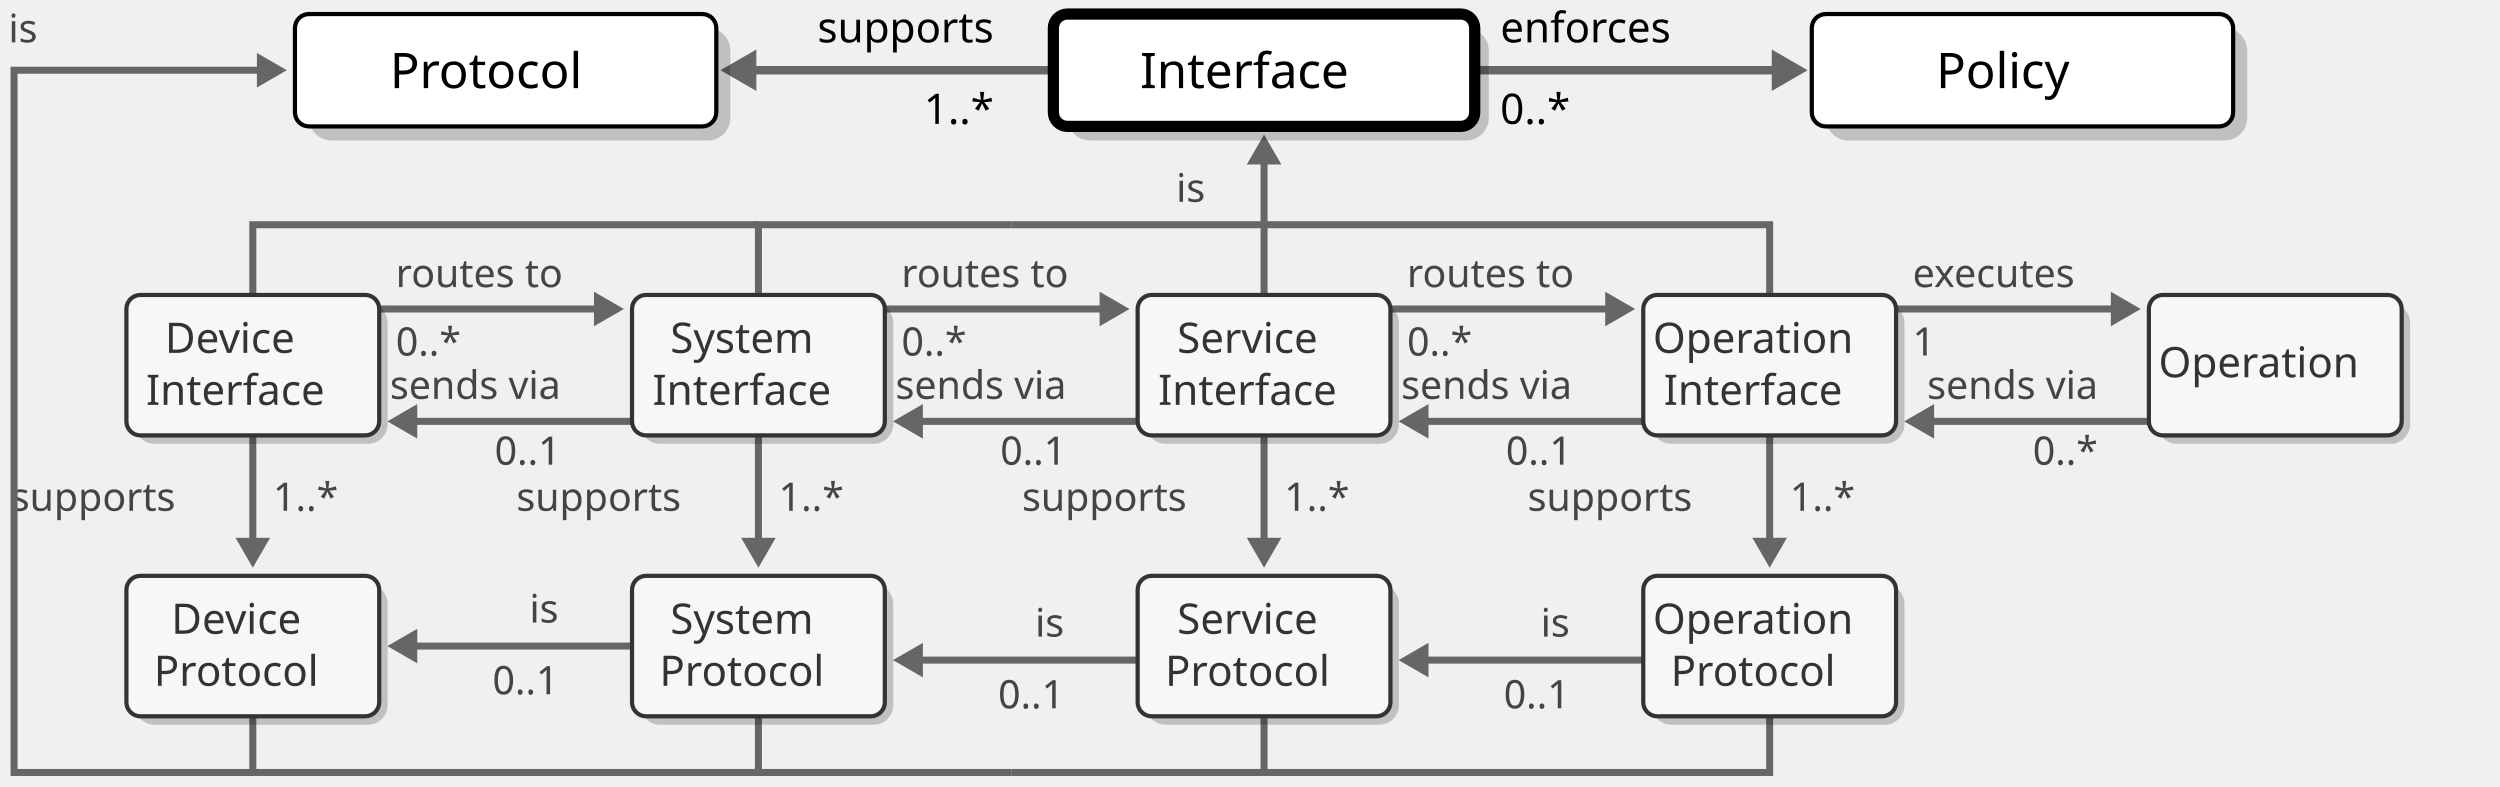
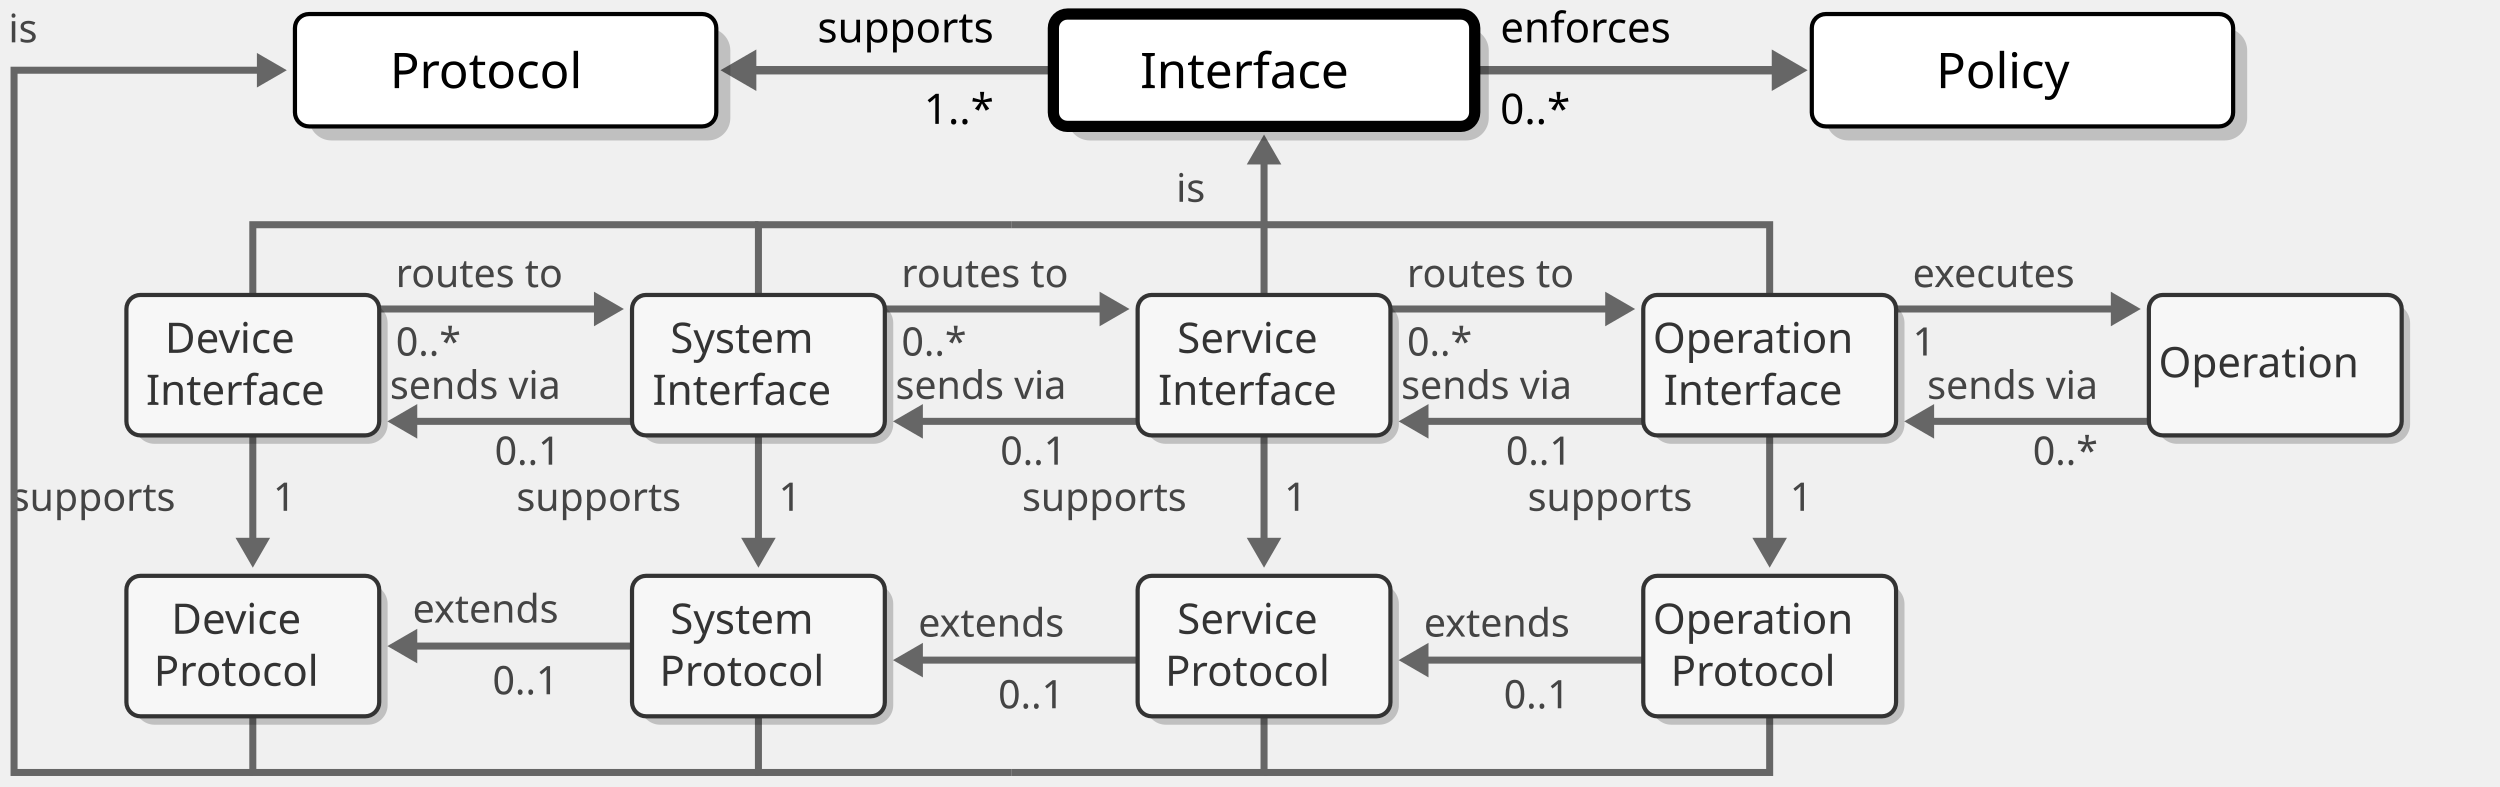
<svg xmlns="http://www.w3.org/2000/svg" xmlns:xlink="http://www.w3.org/1999/xlink" width="178mm" height="56mm" version="1.1" viewBox="0 0 178 56" id="svg162">
  <defs id="defs5">
    <marker id="a" overflow="visible" orient="auto">
      <path transform="scale(0.4)" d="M 5.77,0 -2.88,5 V -5 Z" fill="context-stroke" fill-rule="evenodd" stroke="context-stroke" stroke-width="1pt" id="path2" />
    </marker>
    <marker id="e" overflow="visible" orient="auto">
      <path transform="scale(0.4)" d="M 5.77,0 -2.88,5 V -5 Z" fill="context-stroke" fill-rule="evenodd" stroke="context-stroke" stroke-width="1pt" id="path824" />
    </marker>
    <marker id="a-2" overflow="visible" orient="auto">
      <path transform="scale(0.4)" d="M 5.77,0 -2.88,5 V -5 Z" fill="context-stroke" fill-rule="evenodd" stroke="context-stroke" stroke-width="1pt" id="path2-3" />
    </marker>
    <marker id="a-3" overflow="visible" orient="auto">
      <path transform="scale(0.4)" d="M 5.77,0 -2.88,5 V -5 Z" fill="context-stroke" fill-rule="evenodd" stroke="context-stroke" stroke-width="1pt" id="path2-2" />
    </marker>
    <marker id="e-0" overflow="visible" orient="auto">
      <path transform="scale(0.4)" d="M 5.77,0 -2.88,5 V -5 Z" fill="context-stroke" fill-rule="evenodd" stroke="context-stroke" stroke-width="1pt" id="path824-9" />
    </marker>
    <marker id="a-7" overflow="visible" orient="auto">
      <path transform="scale(0.4)" d="M 5.77,0 -2.88,5 V -5 Z" fill="context-stroke" fill-rule="evenodd" stroke="context-stroke" stroke-width="1pt" id="path2-5" />
    </marker>
    <marker id="marker25589" overflow="visible" orient="auto">
      <path transform="scale(0.4)" d="M 5.77,0 -2.88,5 V -5 Z" fill="context-stroke" fill-rule="evenodd" stroke="context-stroke" stroke-width="1pt" id="path25587" />
    </marker>
    <marker id="a-0" overflow="visible" orient="auto">
      <path transform="scale(0.4)" d="M 5.77,0 -2.88,5 V -5 Z" fill="context-stroke" fill-rule="evenodd" stroke="context-stroke" stroke-width="1pt" id="path2-8" />
    </marker>
    <marker id="e-0-3" overflow="visible" orient="auto">
      <path transform="scale(0.4)" d="M 5.77,0 -2.88,5 V -5 Z" fill="context-stroke" fill-rule="evenodd" stroke="context-stroke" stroke-width="1pt" id="path824-9-9" />
    </marker>
    <marker id="a-35" overflow="visible" orient="auto">
      <path transform="scale(0.4)" d="M 5.77,0 -2.88,5 V -5 Z" fill="context-stroke" fill-rule="evenodd" stroke="context-stroke" stroke-width="1pt" id="path2-22" />
    </marker>
    <marker id="a-9" overflow="visible" orient="auto">
      <path transform="scale(0.4)" d="M 5.77,0 -2.88,5 V -5 Z" fill="context-stroke" fill-rule="evenodd" stroke="context-stroke" stroke-width="1pt" id="path2-7" />
    </marker>
    <marker id="marker6176" overflow="visible" orient="auto">
      <path transform="scale(0.4)" d="M 5.77,0 -2.88,5 V -5 Z" fill="context-stroke" fill-rule="evenodd" stroke="context-stroke" stroke-width="1pt" id="path6174" />
    </marker>
    <marker id="a-95" overflow="visible" orient="auto">
      <path transform="scale(0.4)" d="M 5.77,0 -2.88,5 V -5 Z" fill="context-stroke" fill-rule="evenodd" stroke="context-stroke" stroke-width="1pt" id="path2-33" />
    </marker>
  </defs>
  <g id="g4276" transform="matrix(1,0,0,-1,-13,71)">
    <path style="fill:none;stroke:#666666;stroke-width:0.5;stroke-linecap:butt;stroke-linejoin:miter;stroke-miterlimit:4;stroke-dasharray:none;stroke-opacity:1" d="M 67,20 V 16 H 85" id="path4272" />
    <path style="fill:none;stroke:#666666;stroke-width:0.5;stroke-linecap:butt;stroke-linejoin:miter;stroke-miterlimit:4;stroke-dasharray:none;stroke-opacity:1" d="m 31,20 v -4 h 36" id="path4274" />
  </g>
  <use x="0" y="0" xlink:href="#g4276" id="use4499" transform="matrix(-1,0,0,1,144,9.9999998e-7)" width="100%" height="100%" />
  <path d="m 153,30 -16,3e-6" marker-end="url(#a-9)" id="path38322-3" style="fill:none;stroke:#666666;stroke-width:0.5;stroke-miterlimit:4;stroke-dasharray:none;marker-end:url(#a-9)" />
  <text x="153.524" y="28.4" style="font-size:2.8px;line-height:1.25;font-family:sans-serif;stroke-width:0.265" xml:space="preserve" id="text38326-9">
    <tspan x="151.557" y="28.4" stroke-width="0.265" id="tspan38324-0" style="font-size:2.8px;text-align:end;text-anchor:end;fill:#444444;fill-opacity:1">sends via</tspan>
  </text>
  <path d="m 135,22 16,-3e-6" marker-end="url(#a-9)" id="path39140-5" style="fill:none;stroke:#666666;stroke-width:0.5;stroke-miterlimit:4;stroke-dasharray:none;marker-end:url(#a-9)" />
  <text xml:space="preserve" style="font-size:2.8px;line-height:1.25;font-family:sans-serif;stroke-width:0.265" x="136.18" y="25.319" id="text32838-7-5">
    <tspan id="tspan32836-2-6" style="font-size:2.8px;fill:#454545;fill-opacity:1;stroke-width:0.265" x="136.18" y="25.319">1</tspan>
  </text>
  <text xml:space="preserve" style="font-size:2.8px;line-height:1.25;font-family:sans-serif;stroke-width:0.265" x="136.18" y="20.442" id="text32838-0-3">
    <tspan id="tspan32836-9-2" style="font-size:2.8px;fill:#454545;fill-opacity:1;stroke-width:0.265" x="136.18" y="20.442">executes</tspan>
  </text>
  <text x="153.524" y="33.087" style="font-size:2.8px;line-height:1.25;font-family:sans-serif;stroke-width:0.265" xml:space="preserve" id="text2628-6">
    <tspan x="151.557" y="33.087" stroke-width="0.265" id="tspan2626-8" style="font-size:2.8px;text-align:end;text-anchor:end;fill:#444444;fill-opacity:1">0..*</tspan>
  </text>
  <use x="0" y="0" xlink:href="#g43777" id="use43779" transform="translate(36)" width="100%" height="100%" />
  <use x="0" y="0" xlink:href="#g43763" id="use43767" transform="translate(71.99968,0.9999998)" width="100%" height="100%" />
  <use x="0" y="0" xlink:href="#g43763" id="use43765" transform="translate(36.00043,1.000002)" width="100%" height="100%" />
  <g id="g43763" transform="translate(0.9997772,1.999996)">
    <path d="M 44,44 H 28" marker-end="url(#a)" id="path34350" style="fill:none;stroke:#666666;stroke-width:0.5;stroke-miterlimit:4;stroke-dasharray:none" />
    <text x="44.373" y="42.324" style="font-size:2.8px;line-height:1.25;font-family:sans-serif;stroke-width:0.265" xml:space="preserve" id="text31583-5">
-       <tspan x="42.405" y="42.324" stroke-width="0.265" id="tspan31581-1" style="font-size:2.8px;text-align:end;text-anchor:end;fill:#444444;fill-opacity:1">is</tspan>
+       <tspan x="42.405" y="42.324" stroke-width="0.265" id="tspan31581-1" style="font-size:2.8px;text-align:end;text-anchor:end;fill:#444444;fill-opacity:1">extends</tspan>
    </text>
    <text x="44.373" y="47.429" style="font-size:2.8px;line-height:1.25;font-family:sans-serif;stroke-width:0.265" xml:space="preserve" id="text36754">
      <tspan x="42.405" y="47.429" stroke-width="0.265" id="tspan36752" style="font-size:2.8px;text-align:end;text-anchor:end;fill:#444444;fill-opacity:1">0..1</tspan>
    </text>
  </g>
  <g id="g43777" transform="translate(0.9998902,1.000003)">
    <path d="m 44,29 -16,3e-6" marker-end="url(#a)" id="path38322" style="fill:none;stroke:#666666;stroke-width:0.5;stroke-miterlimit:4;stroke-dasharray:none" />
    <text x="44.525" y="27.4" style="font-size:2.8px;line-height:1.25;font-family:sans-serif;stroke-width:0.265" xml:space="preserve" id="text38326">
      <tspan x="42.557" y="27.4" stroke-width="0.265" id="tspan38324" style="font-size:2.8px;text-align:end;text-anchor:end;fill:#444444;fill-opacity:1">sends via</tspan>
    </text>
    <path d="m 26,21 16,-3e-6" marker-end="url(#a)" id="path39140" style="fill:none;stroke:#666666;stroke-width:0.5;stroke-miterlimit:4;stroke-dasharray:none" />
    <text xml:space="preserve" style="font-size:2.8px;line-height:1.25;font-family:sans-serif;stroke-width:0.265" x="27.18" y="24.319" id="text32838-7">
      <tspan id="tspan32836-2" style="font-size:2.8px;fill:#454545;fill-opacity:1;stroke-width:0.265" x="27.18" y="24.319">0..*</tspan>
    </text>
    <text xml:space="preserve" style="font-size:2.8px;line-height:1.25;font-family:sans-serif;stroke-width:0.265" x="27.18" y="19.442" id="text32838-0">
      <tspan id="tspan32836-9" style="font-size:2.8px;fill:#454545;fill-opacity:1;stroke-width:0.265" x="27.18" y="19.442">routes to</tspan>
    </text>
    <text x="44.525" y="32.087" style="font-size:2.8px;line-height:1.25;font-family:sans-serif;stroke-width:0.265" xml:space="preserve" id="text2628">
      <tspan x="42.557" y="32.087" stroke-width="0.265" id="tspan2626" style="font-size:2.8px;text-align:end;text-anchor:end;fill:#444444;fill-opacity:1">0..1</tspan>
    </text>
  </g>
  <use x="0" y="0" xlink:href="#g43777" id="use43781" transform="translate(71.99968)" width="100%" height="100%" />
  <g id="g33611" transform="translate(-1.00022,2)">
    <path d="m 19,29 -1.11e-4,8" marker-end="url(#a)" id="path31579" style="fill:none;stroke:#666666;stroke-width:0.5;stroke-miterlimit:4;stroke-dasharray:none" />
    <text x="19.096" y="34.367" style="font-size:2.8px;line-height:1.25;font-family:sans-serif;stroke-width:0.265" xml:space="preserve" id="text31583">
      <tspan x="17.129" y="34.367" stroke-width="0.265" id="tspan31581" style="font-size:2.8px;text-align:end;text-anchor:end;fill:#444444;fill-opacity:1">supports</tspan>
    </text>
    <text xml:space="preserve" style="font-size:2.8px;line-height:1.25;font-family:sans-serif;stroke-width:0.265" x="20.441" y="34.367" id="text32838">
-       <tspan id="tspan32836" style="font-size:2.8px;fill:#454545;fill-opacity:1;stroke-width:0.265" x="20.441" y="34.367">1..*</tspan>
+       <tspan id="tspan32836" style="font-size:2.8px;fill:#454545;fill-opacity:1;stroke-width:0.265" x="20.441" y="34.367">1</tspan>
    </text>
  </g>
  <use x="0" y="0" xlink:href="#g33611" id="use33613" transform="translate(36.00011)" width="100%" height="100%" />
  <use x="0" y="0" xlink:href="#g33611" id="use33615" transform="translate(72)" width="100%" height="100%" />
  <use x="0" y="0" xlink:href="#g33611" id="use33617" transform="translate(108.0001)" width="100%" height="100%" />
  <path d="m 90,16 v -5" marker-end="url(#a)" id="path40786" style="fill:none;stroke:#666666;stroke-width:0.5;stroke-miterlimit:4;stroke-dasharray:none" />
  <g id="g20559" transform="translate(-13)">
    <path style="fill:none;stroke:#666666;stroke-width:0.5;stroke-linecap:butt;stroke-linejoin:miter;stroke-miterlimit:4;stroke-dasharray:none;stroke-opacity:1" d="M 67,21 V 16 H 85" id="path19244" />
    <path style="fill:none;stroke:#666666;stroke-width:0.5;stroke-linecap:butt;stroke-linejoin:miter;stroke-miterlimit:4;stroke-dasharray:none;stroke-opacity:1" d="m 31,21 v -5 h 36" id="path19359" />
  </g>
  <use x="0" y="0" xlink:href="#g20559" id="use20561" transform="matrix(-1,0,0,1,144,-1.6e-7)" width="100%" height="100%" />
  <use x="0" y="0" xlink:href="#path12781" id="use15604" transform="matrix(-1,0,0,1,180,4.9999999e-8)" width="100%" height="100%" />
  <text x="89.962" y="14.37" style="font-size:2.8px;line-height:1.25;font-family:sans-serif;stroke-width:0.265" xml:space="preserve" id="text1420">
    <tspan x="87.994" y="14.37" stroke-width="0.265" id="tspan1418" style="font-size:2.8px;text-align:end;text-anchor:end;fill:#444444;fill-opacity:1">is</tspan>
  </text>
  <path d="M 75,5 53,5" marker-end="url(#a)" id="path12781" style="fill:none;stroke:#666666;stroke-width:0.6;stroke-miterlimit:4;stroke-dasharray:none" />
  <text xml:space="preserve" style="font-size:3px;line-height:1.25;font-family:sans-serif;stroke-width:0.265" x="106.819" y="8.819" id="text12795">
    <tspan id="tspan12793" style="stroke-width:0.265" x="106.819" y="8.819">0..*</tspan>
  </text>
  <use x="0" y="0" xlink:href="#g8971" id="use9235" transform="translate(36)" width="100%" height="100%" />
  <g id="g8971" transform="translate(-106,19)">
    <rect id="rect8967" x="115.6" y="2.6" width="18" height="10" rx="1.4" fill="none" opacity="0.913" stroke="#000000" stroke-linejoin="round" stroke-width="0.333" style="opacity:1;fill:#000000;fill-opacity:0.2;stroke:none;stroke-width:0.3;stroke-miterlimit:4;stroke-dasharray:none;stroke-opacity:1" />
    <rect id="rect8969" x="115" y="2" width="18" height="10" rx="1" fill="none" opacity="0.913" stroke="#000000" stroke-linejoin="round" stroke-width="0.333" style="opacity:1;fill:#f7f7f7;fill-opacity:1;stroke:#333333;stroke-width:0.3;stroke-miterlimit:4;stroke-dasharray:none;stroke-opacity:1" />
  </g>
  <rect id="rect32088" x="76" y="2" width="30" height="8" rx="1.6" fill="none" opacity="0.913" stroke="#000000" stroke-linejoin="round" stroke-width="0.333" style="opacity:1;fill:#000000;fill-opacity:0.2;stroke:none;stroke-width:0.8;stroke-miterlimit:4;stroke-dasharray:none" />
  <rect id="rect45004" x="75" y="1" width="30" height="8" rx="1" fill="none" opacity="0.913" stroke="#000000" stroke-linejoin="round" stroke-width="0.333" style="opacity:1;fill:#ffffff;fill-opacity:1;stroke-width:0.8;stroke-miterlimit:4;stroke-dasharray:none" />
  <g id="g12301" transform="translate(-7)">
    <rect id="rect12189" x="29" y="2" width="30" height="8" rx="1.6" fill="none" opacity="0.913" stroke="#000000" stroke-linejoin="round" stroke-width="0.333" style="opacity:1;fill:#000000;fill-opacity:0.2;stroke:none;stroke-width:0.8;stroke-miterlimit:4;stroke-dasharray:none" />
    <rect id="rect12191" x="28" y="1" width="30" height="8" rx="1" fill="none" opacity="0.913" stroke="#000000" stroke-linejoin="round" stroke-width="0.333" style="opacity:1;fill:#ffffff;fill-opacity:1;stroke-width:0.3;stroke-miterlimit:4;stroke-dasharray:none" />
  </g>
  <text x="89.968" y="6.272" font-size="3.5px" style="line-height:1.25;font-family:sans-serif;stroke-width:0.265" xml:space="preserve" id="text44012">
    <tspan x="89.968" y="6.272" font-size="3.5px" stroke-width="0.265" text-align="center" text-anchor="middle" id="tspan44010">Interface</tspan>
  </text>
  <text x="53.989" y="25.124" font-size="3.5px" style="font-size:3px;line-height:1.25;font-family:sans-serif;stroke-width:0.265" xml:space="preserve" id="text4891">
    <tspan x="53.989" y="25.124" font-size="3.5px" stroke-width="0.265" text-align="center" text-anchor="middle" id="tspan4889" style="font-size:3px;fill:#333333;fill-opacity:1">System</tspan>
  </text>
  <text x="17.927" y="25.124" font-size="3.5px" style="font-size:3px;line-height:1.25;font-family:sans-serif;stroke-width:0.265" xml:space="preserve" id="text33582">
    <tspan x="17.927" y="25.124" font-size="3.5px" stroke-width="0.265" text-align="center" text-anchor="middle" id="tspan33580" style="font-size:3px;fill:#333333;fill-opacity:1">Device </tspan>
  </text>
  <use x="0" y="0" xlink:href="#g12301" id="use13531" transform="translate(108)" width="100%" height="100%" />
  <text x="35.968" y="6.272" font-size="3.5px" style="line-height:1.25;font-family:sans-serif;stroke-width:0.265" xml:space="preserve" id="text12195">
    <tspan x="35.968" y="6.272" font-size="3.5px" stroke-width="0.265" text-align="center" text-anchor="middle" id="tspan12193">Protocol</tspan>
  </text>
  <text x="143.968" y="6.272" font-size="3.5px" style="line-height:1.25;font-family:sans-serif;stroke-width:0.265" xml:space="preserve" id="text13535">
    <tspan x="143.968" y="6.272" font-size="3.5px" stroke-width="0.265" text-align="center" text-anchor="middle" id="tspan13533">Policy</tspan>
  </text>
  <text xml:space="preserve" style="font-size:3px;line-height:1.25;font-family:sans-serif;stroke-width:0.265" x="106.819" y="3.014" id="text14483">
    <tspan id="tspan14481" style="stroke-width:0.265" x="106.819" y="3.014">enforces</tspan>
  </text>
  <text xml:space="preserve" style="font-size:3px;line-height:1.25;font-family:sans-serif;stroke-width:0.265" x="73.097" y="8.819" id="text15608">
    <tspan id="tspan15606" style="text-align:end;text-anchor:end;stroke-width:0.265" x="73.097" y="8.819">1..*</tspan>
  </text>
  <text xml:space="preserve" style="font-size:3px;line-height:1.25;font-family:sans-serif;stroke-width:0.265" x="73.097" y="3.014" id="text15612">
    <tspan id="tspan15610" style="text-align:end;text-anchor:end;stroke-width:0.265" x="73.097" y="3.014">supports</tspan>
  </text>
  <use x="0" y="0" xlink:href="#g8971" id="use19036" transform="translate(72)" width="100%" height="100%" />
  <text x="89.989" y="25.124" font-size="3.5px" style="font-size:3px;line-height:1.25;font-family:sans-serif;stroke-width:0.265" xml:space="preserve" id="text19040">
    <tspan x="89.989" y="25.124" font-size="3.5px" stroke-width="0.265" text-align="center" text-anchor="middle" id="tspan19038" style="font-size:3px;fill:#333333;fill-opacity:1">Service</tspan>
  </text>
  <use x="0" y="0" xlink:href="#g8971" id="use19042" transform="translate(108)" width="100%" height="100%" />
  <text x="125.989" y="25.124" font-size="3.5px" style="font-size:3px;line-height:1.25;font-family:sans-serif;stroke-width:0.265" xml:space="preserve" id="text19046">
    <tspan x="125.989" y="25.124" font-size="3.5px" stroke-width="0.265" text-align="center" text-anchor="middle" id="tspan19044" style="font-size:3px;fill:#333333;fill-opacity:1">Operation</tspan>
  </text>
  <text x="17.927" y="28.828" font-size="3.5px" style="font-size:3px;line-height:1.25;font-family:sans-serif;stroke-width:0.265" xml:space="preserve" id="text23595">
    <tspan x="17.927" y="28.828" font-size="3.5px" stroke-width="0.265" text-align="center" text-anchor="middle" id="tspan23593" style="font-size:3px;fill:#333333;fill-opacity:1">Interface</tspan>
  </text>
  <text x="53.989" y="28.828" font-size="3.5px" style="font-size:3px;line-height:1.25;font-family:sans-serif;stroke-width:0.265" xml:space="preserve" id="text24913">
    <tspan x="53.989" y="28.828" font-size="3.5px" stroke-width="0.265" text-align="center" text-anchor="middle" id="tspan24911" style="font-size:3px;fill:#333333;fill-opacity:1">Interface</tspan>
  </text>
  <text x="89.989" y="28.828" font-size="3.5px" style="font-size:3px;line-height:1.25;font-family:sans-serif;stroke-width:0.265" xml:space="preserve" id="text24917">
    <tspan x="89.989" y="28.828" font-size="3.5px" stroke-width="0.265" text-align="center" text-anchor="middle" id="tspan24915" style="font-size:3px;fill:#333333;fill-opacity:1">Interface</tspan>
  </text>
  <text x="125.989" y="28.828" font-size="3.5px" style="font-size:3px;line-height:1.25;font-family:sans-serif;stroke-width:0.265" xml:space="preserve" id="text24921">
    <tspan x="125.989" y="28.828" font-size="3.5px" stroke-width="0.265" text-align="center" text-anchor="middle" id="tspan24919" style="font-size:3px;fill:#333333;fill-opacity:1">Interface</tspan>
  </text>
  <use x="0" y="0" xlink:href="#g8971" id="use28809" transform="translate(35.99989,19.99999)" width="100%" height="100%" />
  <text x="53.989" y="45.124" font-size="3.5px" style="font-size:3px;line-height:1.25;font-family:sans-serif;stroke-width:0.265" xml:space="preserve" id="text28813">
    <tspan x="53.989" y="45.124" font-size="3.5px" stroke-width="0.265" text-align="center" text-anchor="middle" id="tspan28811" style="font-size:3px;fill:#333333;fill-opacity:1">System</tspan>
  </text>
  <use x="0" y="0" xlink:href="#g8971" id="use28815" transform="translate(71.99989,19.99999)" width="100%" height="100%" />
  <text x="89.989" y="45.124" font-size="3.5px" style="font-size:3px;line-height:1.25;font-family:sans-serif;stroke-width:0.265" xml:space="preserve" id="text28819">
    <tspan x="89.989" y="45.124" font-size="3.5px" stroke-width="0.265" text-align="center" text-anchor="middle" id="tspan28817" style="font-size:3px;fill:#333333;fill-opacity:1">Service</tspan>
  </text>
  <use x="0" y="0" xlink:href="#g8971" id="use28821" transform="translate(107.9999,19.99999)" width="100%" height="100%" />
  <text x="125.989" y="45.124" font-size="3.5px" style="font-size:3px;line-height:1.25;font-family:sans-serif;stroke-width:0.265" xml:space="preserve" id="text28825">
    <tspan x="125.989" y="45.124" font-size="3.5px" stroke-width="0.265" text-align="center" text-anchor="middle" id="tspan28823" style="font-size:3px;fill:#333333;fill-opacity:1">Operation</tspan>
  </text>
  <text x="53.989" y="48.828" font-size="3.5px" style="font-size:3px;line-height:1.25;font-family:sans-serif;stroke-width:0.265" xml:space="preserve" id="text28829">
    <tspan x="53.989" y="48.828" font-size="3.5px" stroke-width="0.265" text-align="center" text-anchor="middle" id="tspan28827" style="font-size:3px;fill:#333333;fill-opacity:1">Protocol</tspan>
  </text>
  <text x="89.989" y="48.828" font-size="3.5px" style="font-size:3px;line-height:1.25;font-family:sans-serif;stroke-width:0.265" xml:space="preserve" id="text28833">
    <tspan x="89.989" y="48.828" font-size="3.5px" stroke-width="0.265" text-align="center" text-anchor="middle" id="tspan28831" style="font-size:3px;fill:#333333;fill-opacity:1">Protocol</tspan>
  </text>
  <text x="125.989" y="48.828" font-size="3.5px" style="font-size:3px;line-height:1.25;font-family:sans-serif;stroke-width:0.265" xml:space="preserve" id="text28837">
    <tspan x="125.989" y="48.828" font-size="3.5px" stroke-width="0.265" text-align="center" text-anchor="middle" id="tspan28835" style="font-size:3px;fill:#333333;fill-opacity:1">Protocol</tspan>
  </text>
  <use x="0" y="0" xlink:href="#g8971" id="use28839" transform="translate(-2.2015e-4,20)" width="100%" height="100%" />
  <text x="17.989" y="45.124" font-size="3.5px" style="font-size:3px;line-height:1.25;font-family:sans-serif;stroke-width:0.265" xml:space="preserve" id="text28843">
    <tspan x="17.989" y="45.124" font-size="3.5px" stroke-width="0.265" text-align="center" text-anchor="middle" id="tspan28841" style="font-size:3px;fill:#333333;fill-opacity:1">Device</tspan>
  </text>
  <text x="17.989" y="48.828" font-size="3.5px" style="font-size:3px;line-height:1.25;font-family:sans-serif;stroke-width:0.265" xml:space="preserve" id="text28847">
    <tspan x="17.989" y="48.828" font-size="3.5px" stroke-width="0.265" text-align="center" text-anchor="middle" id="tspan28845" style="font-size:3px;fill:#333333;fill-opacity:1">Protocol</tspan>
  </text>
  <path d="M 18,55 H 1 V 5 L 19,5" marker-end="url(#a)" id="path34093" style="fill:none;stroke:#666666;stroke-width:0.5;stroke-miterlimit:4;stroke-dasharray:none" />
  <text xml:space="preserve" style="font-size:2.8px;line-height:1.25;font-family:sans-serif;stroke-width:0.265" x="0.605" y="3.014" id="text32838-0-2">
    <tspan id="tspan32836-9-3" style="font-size:2.8px;fill:#454545;fill-opacity:1;stroke-width:0.265" x="0.605" y="3.014">is</tspan>
  </text>
  <use x="0" y="0" xlink:href="#g8971" id="use8406" transform="translate(144)" width="100%" height="100%" />
  <text x="161.989" y="26.861" font-size="3.5px" style="font-size:3px;line-height:1.25;font-family:sans-serif;stroke-width:0.265" xml:space="preserve" id="text8410">
    <tspan x="161.989" y="26.861" font-size="3.5px" stroke-width="0.265" text-align="center" text-anchor="middle" id="tspan8408" style="font-size:3px;fill:#333333;fill-opacity:1">Operation</tspan>
  </text>
</svg>
